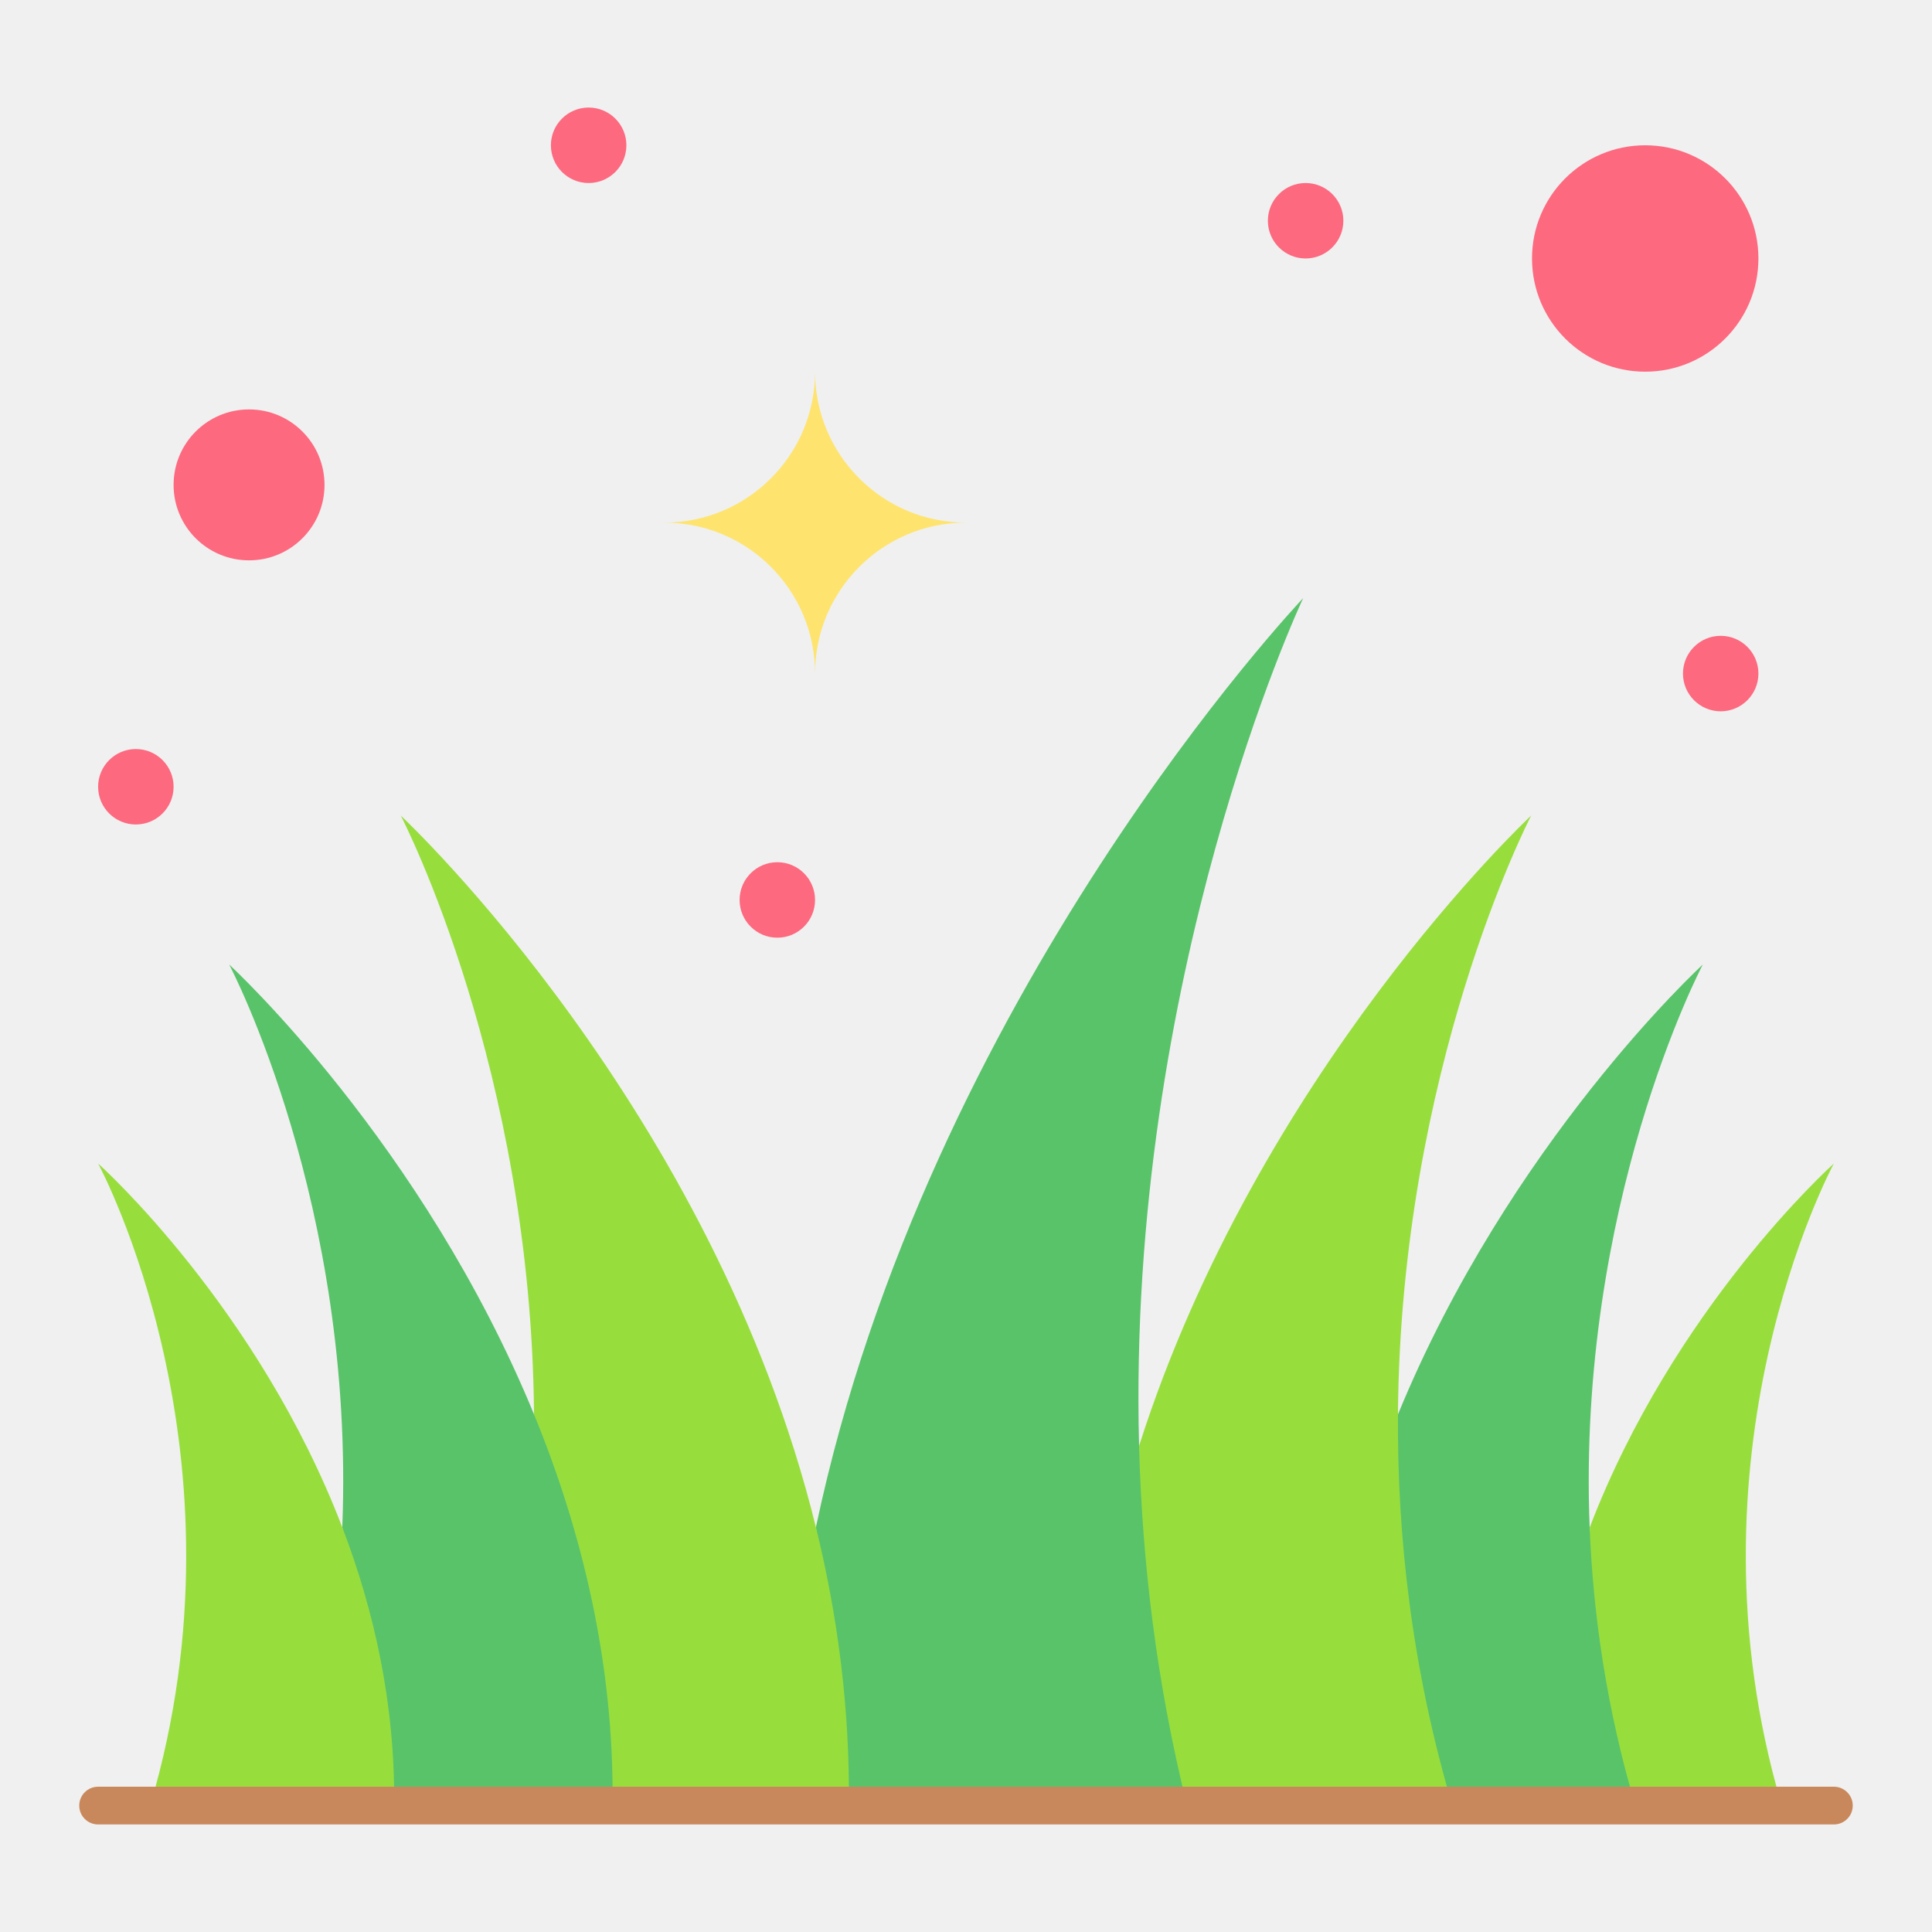
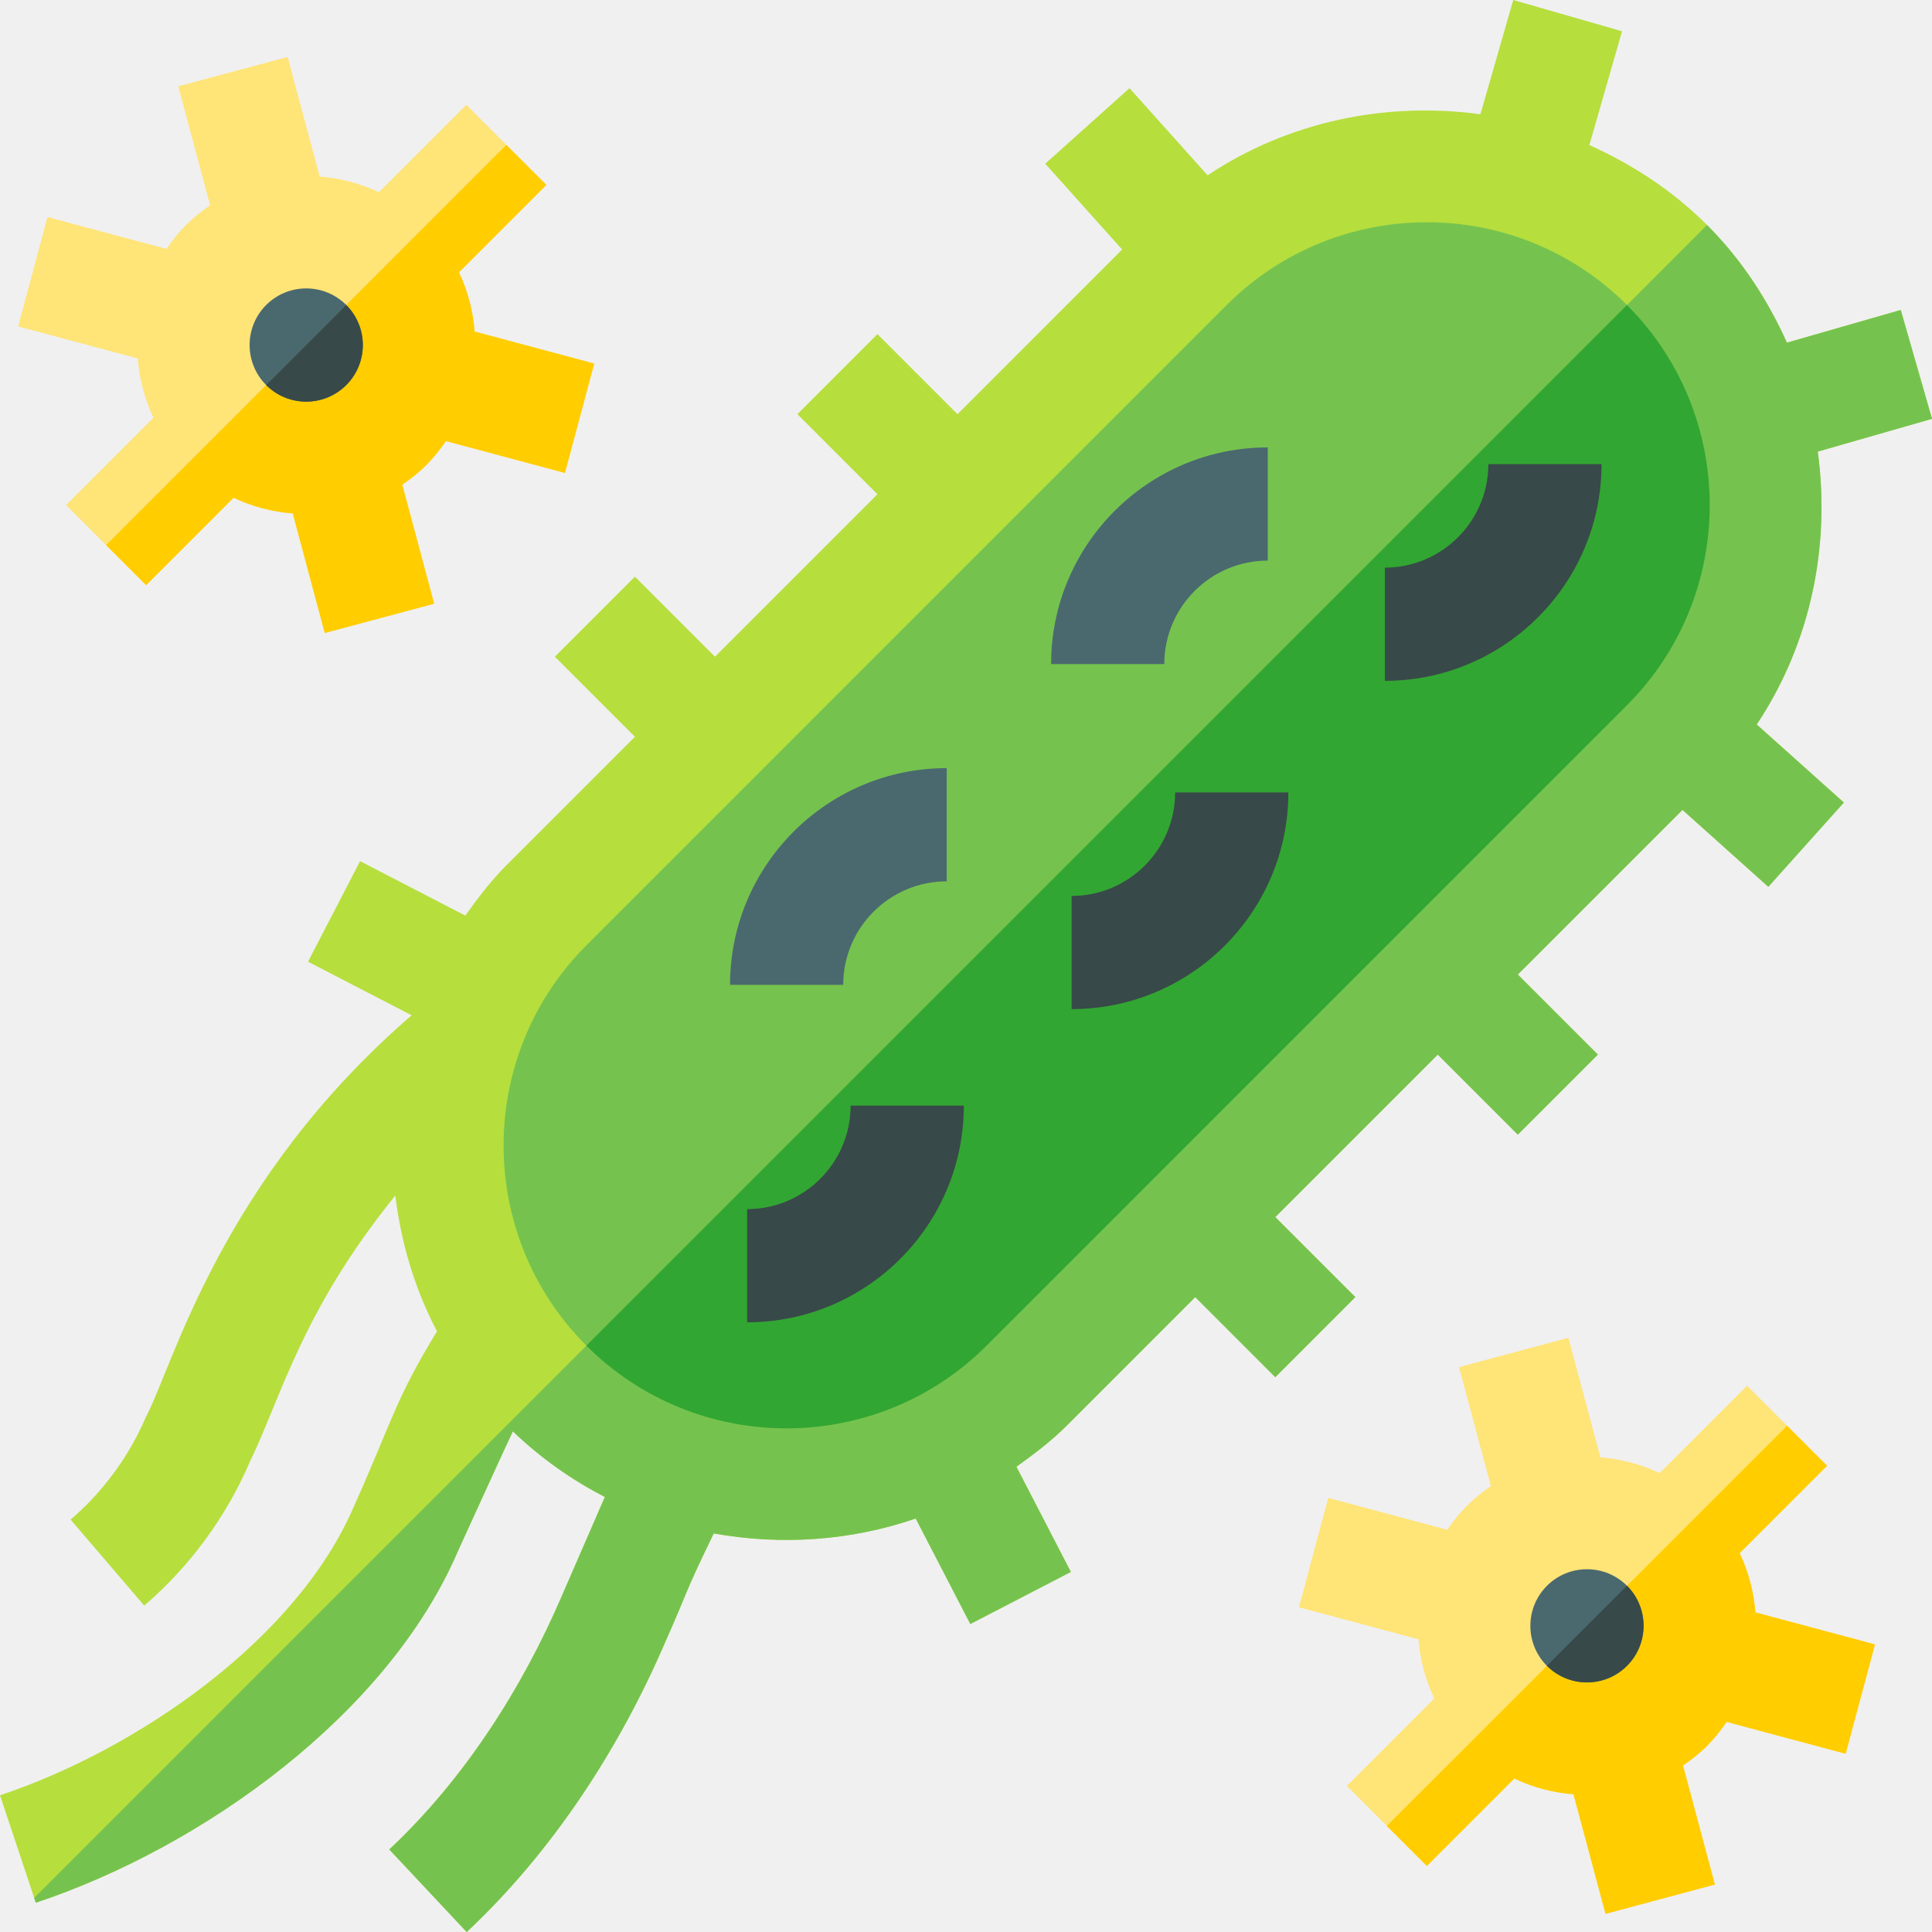
<svg xmlns="http://www.w3.org/2000/svg" width="60" height="60" viewBox="0 0 60 60" fill="none">
-   <path d="M40.471 18.576C40.39 18.75 34.989 30.293 35.375 44.9L36.865 56.074H26.361L25.339 47.43C28.824 30.911 40.327 18.727 40.471 18.576Z" fill="#59C36A" />
-   <path d="M25.339 47.431C26.008 50.15 26.397 53.047 26.361 56.074H19.024L16.584 43.927C16.505 33.219 12.524 25.48 12.448 25.33C12.626 25.498 22.155 34.473 25.339 47.431Z" fill="#97DE3D" />
-   <path d="M16.585 43.926C18.053 47.504 19.077 51.615 19.024 56.074H12.239L10.63 47.432C11.026 37.416 7.174 30.064 7.118 29.955C7.221 30.05 13.13 35.511 16.585 43.926Z" fill="#59C36A" />
-   <path d="M10.63 47.433C11.614 50.003 12.276 52.917 12.239 56.074H4.665C7.888 45.176 3.119 36.268 3.048 36.135C3.152 36.227 8.021 40.622 10.63 47.433Z" fill="#97DE3D" />
-   <path d="M47.552 25.328C47.49 25.45 43.493 33.197 43.415 43.926L45.104 56.073H36.866C35.912 52.246 35.47 48.481 35.375 44.9H35.376C39.079 33.292 47.422 25.45 47.552 25.328Z" fill="#97DE3D" />
-   <path d="M26.686 14.857C27.534 15.706 28.706 16.23 30 16.23C28.706 16.23 27.534 16.756 26.686 17.604C25.837 18.452 25.312 19.624 25.312 20.918C25.312 18.329 23.214 16.23 20.625 16.23C21.919 16.23 23.091 15.706 23.939 14.857C24.788 14.009 25.312 12.837 25.312 11.543C25.312 12.837 25.837 14.009 26.686 14.857Z" fill="#FEE46F" />
-   <path d="M7.734 12.715C9.029 12.715 10.078 13.764 10.078 15.059C10.078 16.354 9.029 17.402 7.734 17.402C6.439 17.402 5.391 16.354 5.391 15.059C5.391 13.764 6.439 12.715 7.734 12.715Z" fill="#FD697F" />
-   <path d="M51.094 11.543C53.035 11.543 54.609 9.969 54.609 8.027C54.609 6.086 53.035 4.512 51.094 4.512C49.152 4.512 47.578 6.086 47.578 8.027C47.578 9.969 49.152 11.543 51.094 11.543Z" fill="#FD697F" />
-   <path d="M53.438 19.746C54.084 19.746 54.609 20.271 54.609 20.918C54.609 21.565 54.084 22.09 53.438 22.09C52.791 22.09 52.266 21.565 52.266 20.918C52.266 20.271 52.791 19.746 53.438 19.746Z" fill="#FD697F" />
-   <path d="M40.547 5.684C41.194 5.684 41.719 6.209 41.719 6.855C41.719 7.502 41.194 8.027 40.547 8.027C39.9 8.027 39.375 7.502 39.375 6.855C39.375 6.209 39.9 5.684 40.547 5.684Z" fill="#FD697F" />
-   <path d="M24.141 26.777C24.788 26.777 25.312 27.302 25.312 27.949C25.312 28.596 24.788 29.121 24.141 29.121C23.494 29.121 22.969 28.596 22.969 27.949C22.969 27.302 23.494 26.777 24.141 26.777Z" fill="#FD697F" />
-   <path d="M18.281 3.34C18.928 3.34 19.453 3.865 19.453 4.512C19.453 5.159 18.928 5.684 18.281 5.684C17.634 5.684 17.109 5.159 17.109 4.512C17.109 3.865 17.634 3.34 18.281 3.34Z" fill="#FD697F" />
-   <path d="M4.219 23.262C4.866 23.262 5.391 23.787 5.391 24.434C5.391 25.081 4.866 25.605 4.219 25.605C3.572 25.605 3.047 25.081 3.047 24.434C3.047 23.787 3.572 23.262 4.219 23.262Z" fill="#FD697F" />
-   <path d="M52.882 29.955C52.825 30.064 48.972 37.416 49.368 47.435L50.786 56.074H45.104C43.838 51.793 43.387 47.677 43.415 43.926C46.871 35.507 52.783 30.045 52.882 29.955Z" fill="#59C36A" />
-   <path d="M55.335 56.074H50.787C49.895 53.059 49.476 50.149 49.369 47.435H49.37C51.972 40.638 56.827 36.247 56.951 36.137C56.841 36.343 52.125 45.221 55.335 56.074Z" fill="#97DE3D" />
-   <path d="M56.953 56.66H3.047C2.723 56.66 2.461 56.398 2.461 56.074C2.461 55.751 2.723 55.488 3.047 55.488H56.953C57.277 55.488 57.539 55.751 57.539 56.074C57.539 56.398 57.277 56.66 56.953 56.66Z" fill="#C9885B" />
+   <g clip-path="url(#clip0_3236_29286)">
+     <path d="M56.452 14.024L60 13.005L59.029 9.626L55.494 10.641C54.9 9.32 54.096 8.07 53.013 6.987C51.93 5.904 50.68 5.1 49.359 4.506L50.374 0.971L46.995 0L45.976 3.548C43.062 3.153 40.038 3.757 37.502 5.444L35.078 2.738L32.461 5.084L34.849 7.749L29.736 12.863L27.25 10.377L24.764 12.863L27.25 15.349L22.204 20.395L19.718 17.909L17.232 20.395L19.718 22.881L15.725 26.874C15.239 27.36 14.837 27.895 14.45 28.435L11.183 26.744L9.566 29.866L12.783 31.531C6.836 36.672 5.383 42.402 4.528 44.013C4.005 45.233 3.196 46.332 2.193 47.193L4.479 49.863C5.89 48.654 7.024 47.11 7.759 45.399C8.762 43.321 9.372 40.723 12.277 37.127C12.454 38.586 12.872 40.017 13.572 41.346C12.269 43.467 12.136 44.242 10.991 46.782C9.22 50.916 4.263 54.334 0 55.754L1.061 58.938L1.112 59.09C6.326 57.351 12.055 53.222 14.222 48.169C14.646 47.238 15.796 44.716 15.927 44.451C16.799 45.285 17.761 45.964 18.785 46.488C18.767 46.529 17.785 48.787 17.452 49.554C16.206 52.459 14.402 55.267 12.09 57.436L14.494 60C17.163 57.498 19.246 54.295 20.683 50.94C21.401 49.328 21.203 49.602 22.166 47.621C24.252 47.997 26.416 47.853 28.438 47.157L30.134 50.434L33.256 48.817L31.565 45.55C32.105 45.163 32.64 44.761 33.126 44.276L37.119 40.282L39.605 42.768L42.091 40.282L39.605 37.796L44.651 32.75L47.137 35.236L49.623 32.75L47.137 30.264L52.251 25.151L54.916 27.539L57.262 24.922L54.556 22.498C56.243 19.962 56.847 16.938 56.452 14.024Z" fill="#B6DE3D" />
+     <path d="M14.222 48.17C14.646 47.239 15.796 44.717 15.927 44.452C16.799 45.287 17.761 45.965 18.785 46.489C18.767 46.53 17.785 48.789 17.452 49.555C16.206 52.461 14.402 55.269 12.09 57.438L14.494 60.001C17.163 57.5 19.246 54.296 20.683 50.941C21.401 49.329 21.203 49.603 22.166 47.622C24.252 47.998 26.416 47.855 28.438 47.159L30.134 50.435L33.256 48.818L31.565 45.551C32.105 45.164 32.64 44.763 33.126 44.277L37.119 40.283L39.605 42.77L42.091 40.283L39.605 37.798L44.651 32.752L47.137 35.238L49.623 32.752L47.137 30.266L52.251 25.152L54.917 27.541L57.262 24.924L54.556 22.5C56.243 19.963 56.847 16.94 56.452 14.025L60 13.007L59.029 9.627L55.494 10.642C54.9 9.321 54.096 8.071 53.013 6.988L1.062 58.94L1.112 59.091C6.327 57.353 12.055 53.223 14.222 48.17Z" fill="#75C34E" />
+     <path d="M13.238 14.443C13.47 14.211 13.668 13.958 13.847 13.697L17.543 14.687L18.454 11.291L14.74 10.296C14.69 9.663 14.53 9.043 14.252 8.457L16.967 5.742L15.724 4.499L14.481 3.256L11.766 5.971C11.181 5.694 10.561 5.533 9.927 5.483L8.933 1.77L5.536 2.68L6.526 6.376C6.265 6.556 6.012 6.753 5.78 6.985C5.548 7.217 5.351 7.47 5.171 7.731L1.475 6.741L0.564 10.138L4.278 11.132C4.328 11.766 4.489 12.386 4.766 12.971L2.051 15.686L3.294 16.929L4.537 18.172L7.252 15.457C7.837 15.735 8.458 15.895 9.091 15.945L10.086 19.659L13.482 18.749L12.492 15.052C12.753 14.873 13.006 14.675 13.238 14.443Z" fill="#FFE477" />
+     <path d="M7.253 15.458C7.838 15.735 8.458 15.896 9.092 15.946L10.086 19.659L13.483 18.749L12.493 15.053C12.754 14.873 13.007 14.676 13.239 14.444C13.47 14.212 13.668 13.959 13.848 13.698L17.544 14.688L18.454 11.291L14.741 10.297C14.691 9.663 14.53 9.043 14.253 8.458L16.968 5.743L15.725 4.5L3.295 16.93L4.538 18.173L7.253 15.458Z" fill="#FFCD00" />
+     <path d="M50.527 9.472C47.1 6.046 41.524 6.046 38.097 9.472L18.21 29.36C14.783 32.786 14.783 38.363 18.21 41.789C21.636 45.216 27.213 45.216 30.639 41.789L50.527 21.902C53.953 18.475 53.953 12.899 50.527 9.472Z" fill="#75C34E" />
+     <path d="M30.64 41.79L50.527 21.902C53.954 18.476 53.954 12.899 50.527 9.473L18.21 41.79C21.637 45.216 27.213 45.216 30.64 41.79Z" fill="#32A632" />
+     <path d="M32.643 20.624C32.641 16.913 35.661 13.893 39.372 13.895V17.41C37.6 17.41 36.158 18.852 36.158 20.624H32.643Z" fill="#4A696F" />
+     <path d="M22.672 30.585C22.671 26.874 25.691 23.854 29.401 23.855V27.371C27.629 27.371 26.187 28.813 26.187 30.585H22.672Z" fill="#4A696F" />
+     <path d="M33.281 31.339V27.824C35.053 27.824 36.495 26.382 36.495 24.609H40.011C40.012 28.32 36.992 31.34 33.281 31.339Z" fill="#384949" />
+     <path d="M23.203 41.065V37.55C24.975 37.55 26.417 36.108 26.417 34.336H29.933C29.934 38.047 26.914 41.067 23.203 41.065Z" fill="#384949" />
+     <path d="M43.008 21.144V17.628C44.78 17.628 46.222 16.186 46.222 14.414H49.737C49.739 18.125 46.718 21.145 43.008 21.144Z" fill="#384949" />
+     <path d="M9.51 12.473C10.481 12.473 11.268 11.686 11.268 10.715C11.268 9.744 10.481 8.957 9.51 8.957C8.539 8.957 7.752 9.744 7.752 10.715C7.752 11.686 8.539 12.473 9.51 12.473Z" fill="#4A696F" />
+     <path d="M10.752 11.959C11.439 11.272 11.439 10.159 10.752 9.473L8.267 11.959C8.953 12.645 10.066 12.645 10.752 11.959Z" fill="#384949" />
+     <path d="M53.013 54.221C53.245 53.988 53.443 53.736 53.623 53.474L57.319 54.465L58.229 51.068L54.515 50.073C54.465 49.44 54.305 48.82 54.027 48.235L56.742 45.52L55.499 44.277L54.256 43.034L51.541 45.749C50.956 45.471 50.336 45.311 49.702 45.261L48.708 41.547L45.311 42.457L46.301 46.153C46.04 46.333 45.787 46.531 45.555 46.763C45.324 46.995 45.126 47.247 44.946 47.509L41.25 46.519L40.34 49.915L44.053 50.91C44.104 51.543 44.264 52.163 44.542 52.748L41.827 55.463L43.07 56.706L44.313 57.949L47.028 55.234C47.613 55.512 48.233 55.672 48.866 55.723L49.861 59.436L53.257 58.526L52.267 54.83C52.529 54.65 52.781 54.452 53.013 54.221Z" fill="#FFE477" />
+     <path d="M47.027 55.235C47.612 55.513 48.233 55.673 48.866 55.723L49.861 59.437L53.257 58.526L52.267 54.83C52.528 54.651 52.781 54.453 53.013 54.221C53.245 53.989 53.443 53.736 53.622 53.475L57.318 54.465L58.229 51.069L54.515 50.074C54.465 49.441 54.304 48.821 54.027 48.235L56.742 45.52L55.499 44.277L43.069 56.707L44.312 57.95L47.027 55.235Z" fill="#FFCD00" />
+     <path d="M49.285 52.25C50.256 52.25 51.043 51.463 51.043 50.492C51.043 49.521 50.256 48.734 49.285 48.734C48.314 48.734 47.527 49.521 47.527 50.492C47.527 51.463 48.314 52.25 49.285 52.25Z" fill="#4A696F" />
+     <path d="M50.527 51.732C51.213 51.046 51.213 49.932 50.527 49.246L48.041 51.732C48.727 52.419 49.84 52.419 50.527 51.732Z" fill="#384949" />
+   </g>
+   <defs>
+     <clipPath id="clip0_3236_29286">
+       <rect width="60" height="60" fill="white" />
+     </clipPath>
+   </defs>
</svg>
